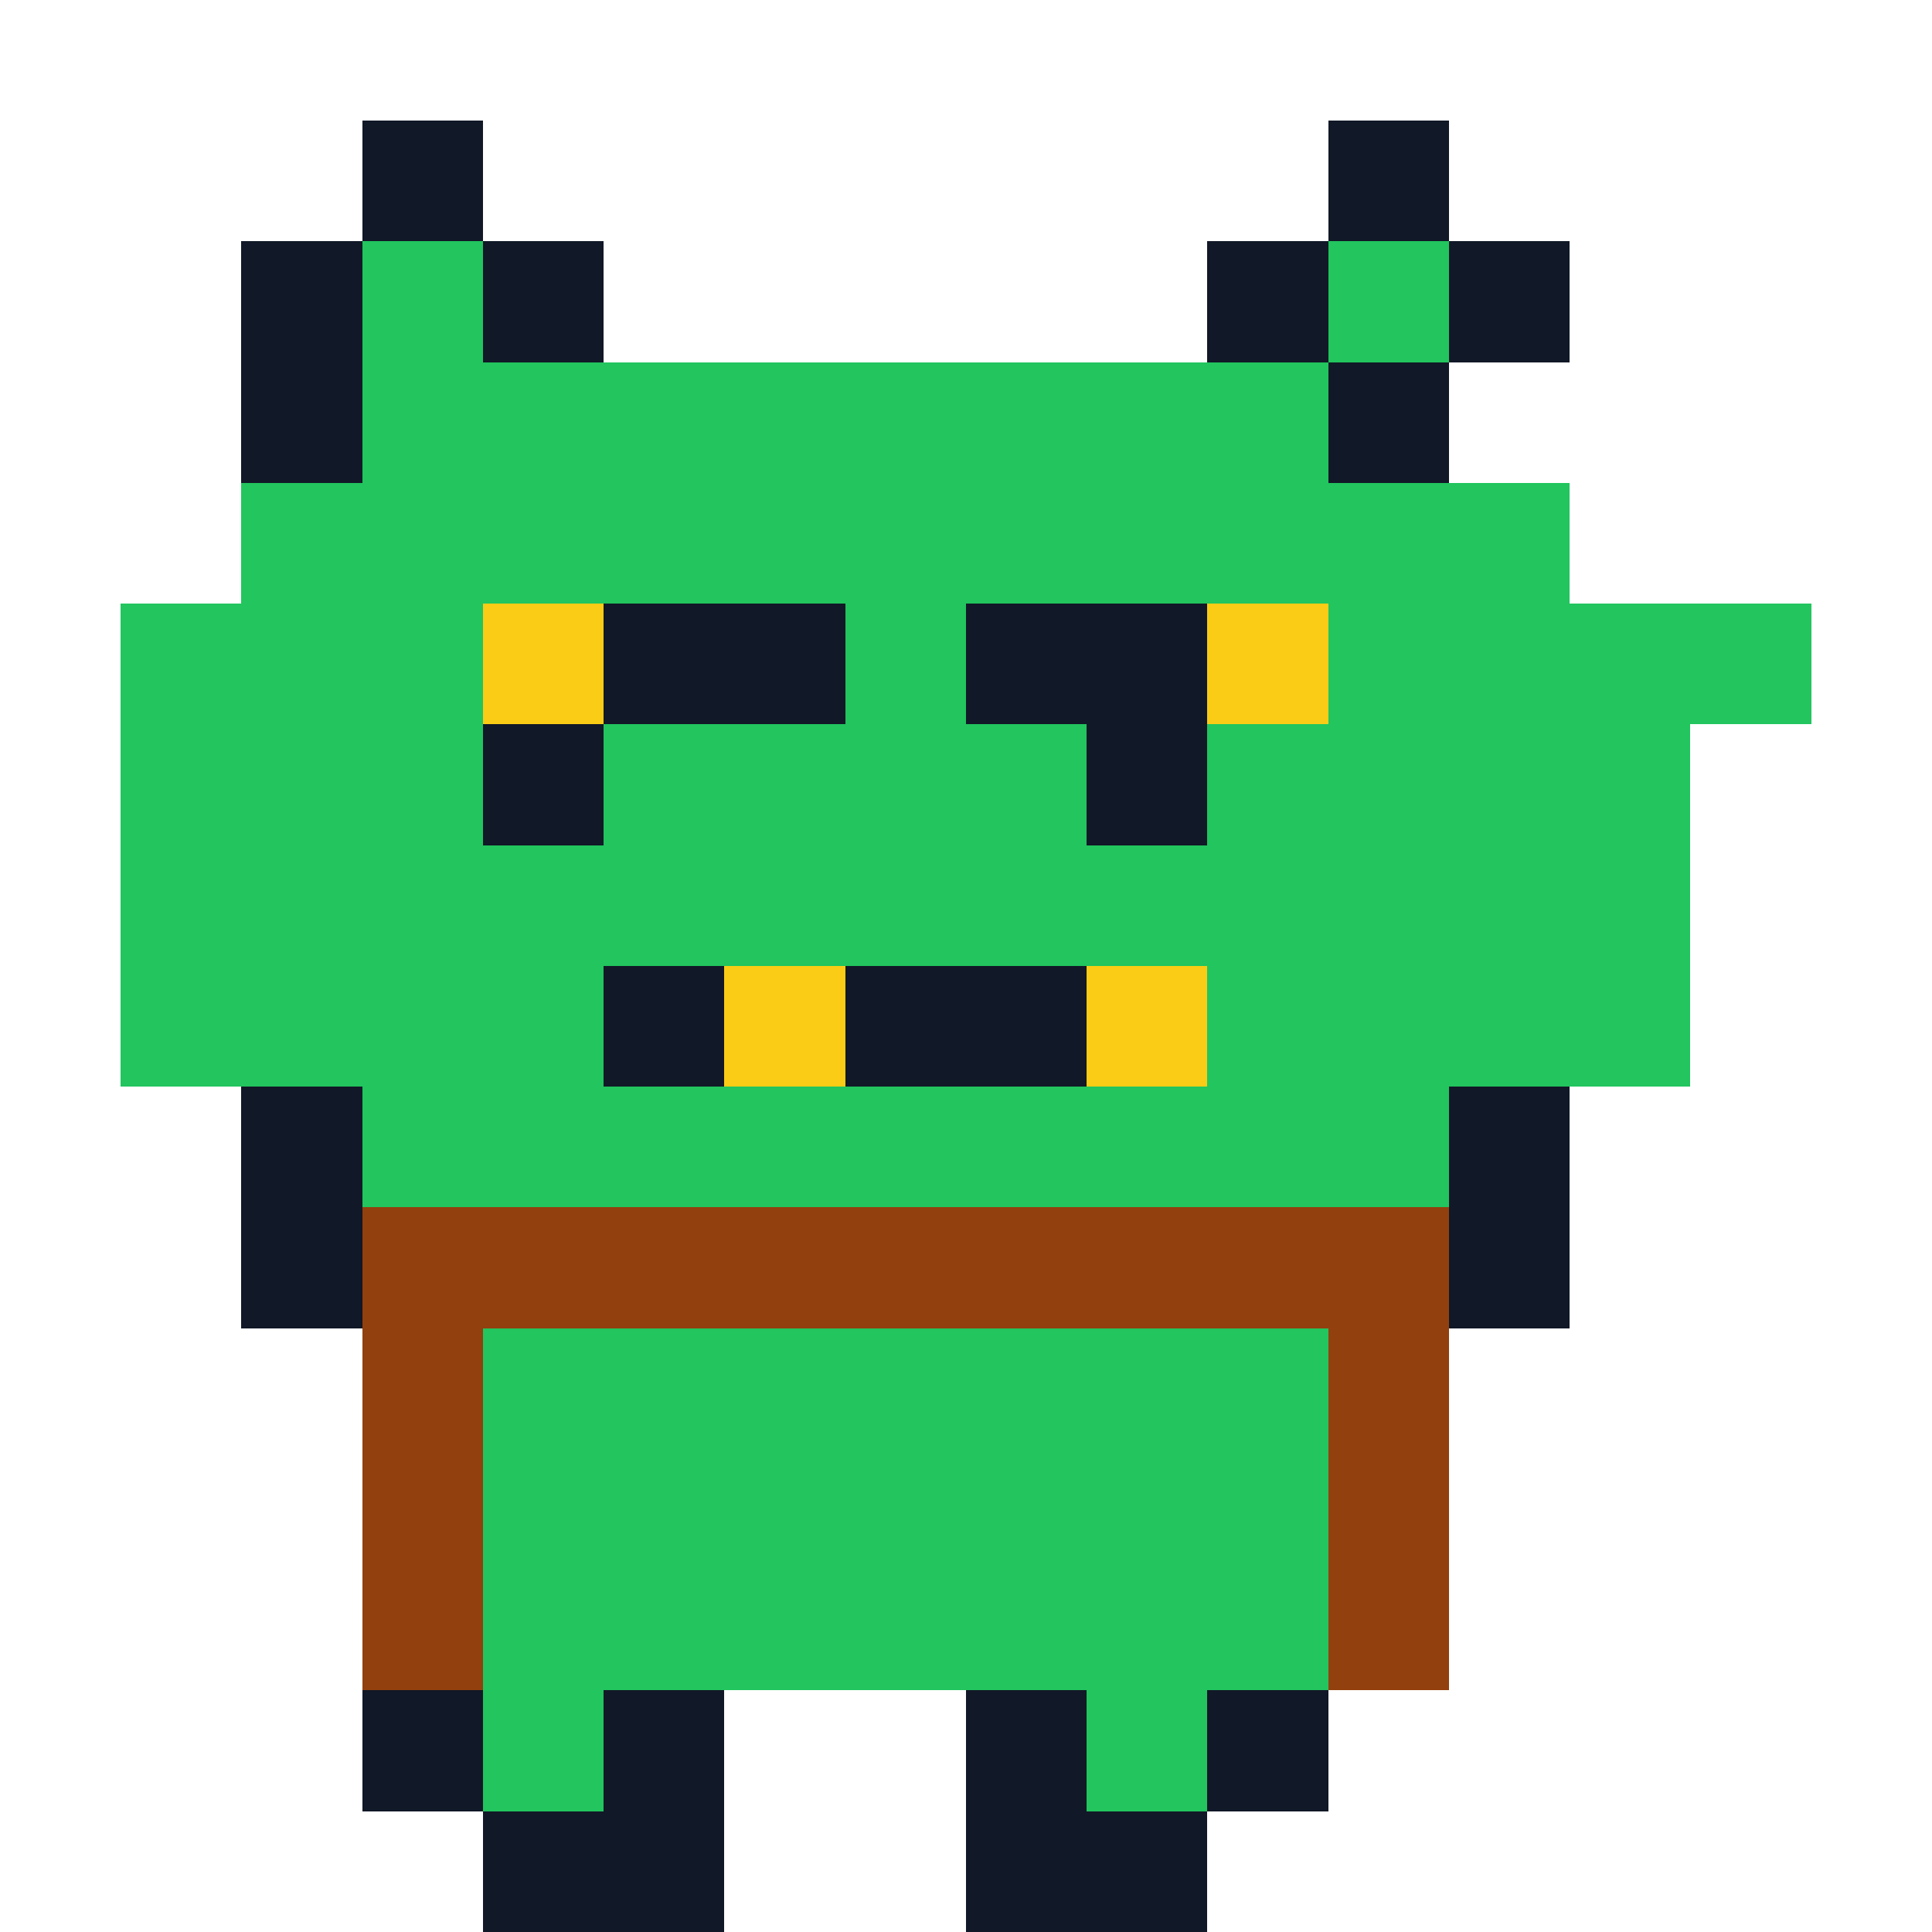
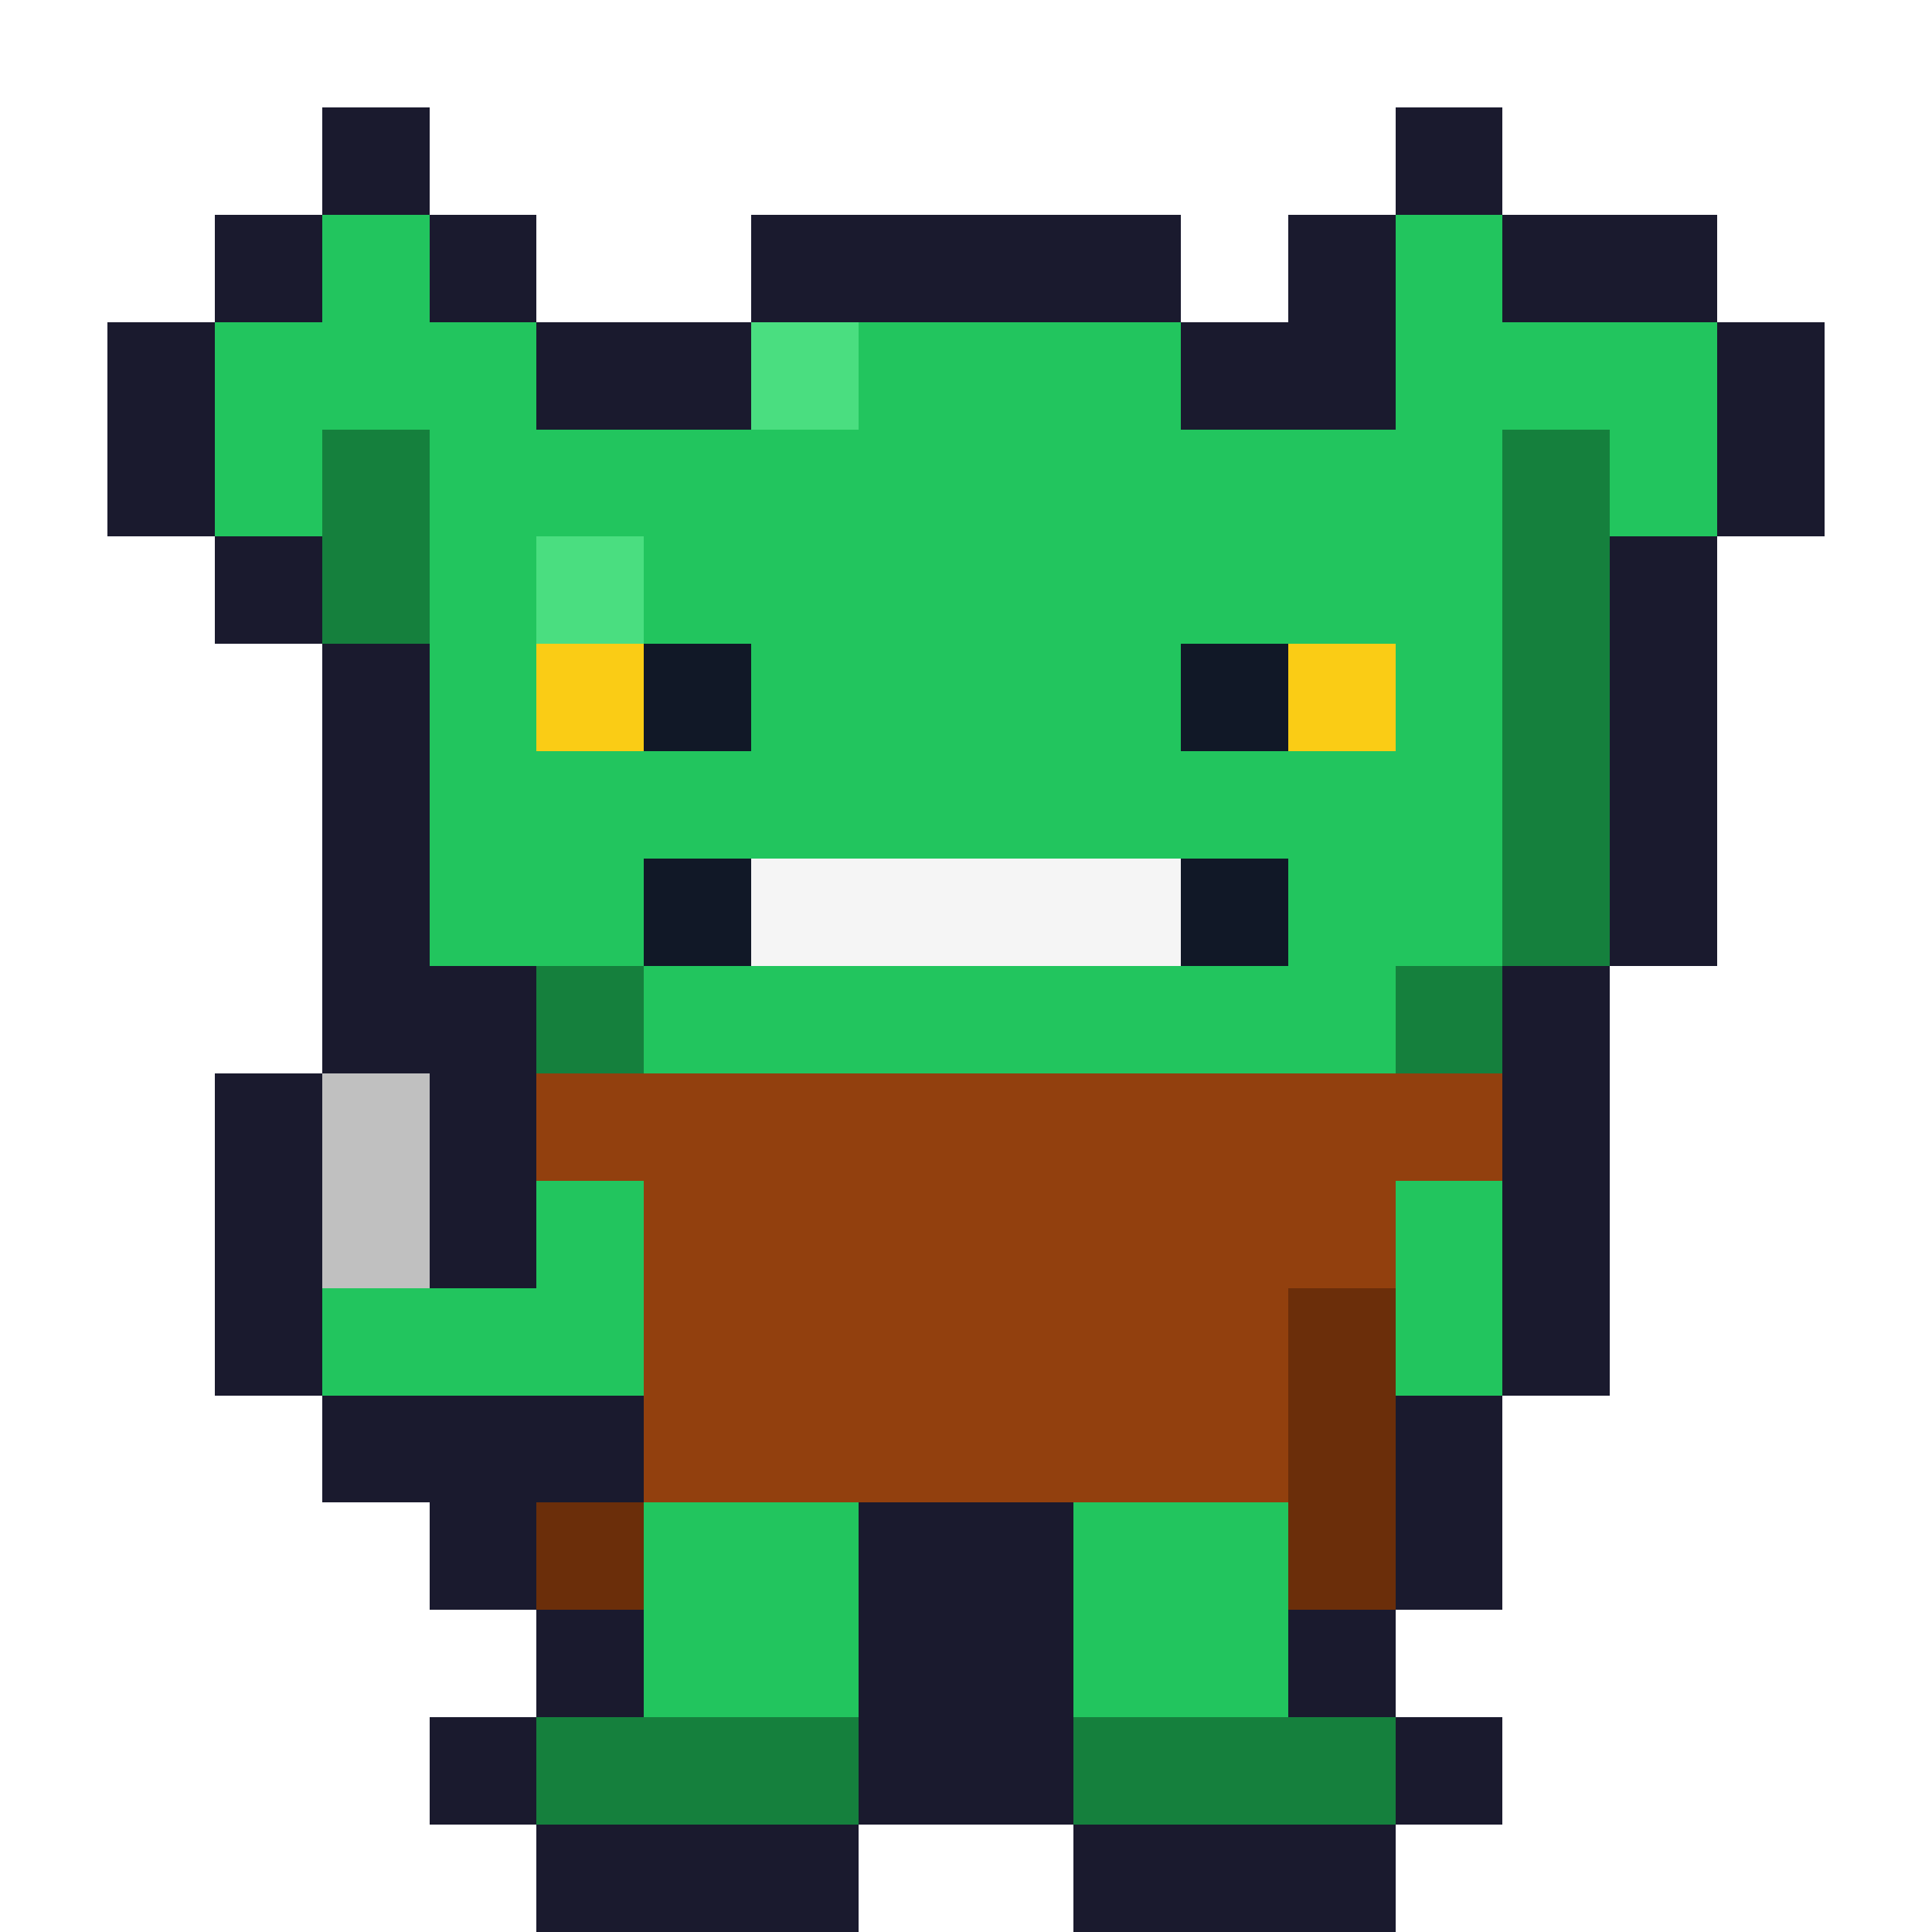
- <svg xmlns="http://www.w3.org/2000/svg" viewBox="0 0 16 16" shape-rendering="crispEdges">
-   <rect x="3" y="1" width="1" height="1" fill="#111827" />
-   <rect x="11" y="1" width="1" height="1" fill="#111827" />
-   <rect x="2" y="2" width="1" height="1" fill="#111827" />
+ <svg xmlns="http://www.w3.org/2000/svg" viewBox="0 0 18 18" shape-rendering="crispEdges">
+   <rect x="3" y="1" width="1" height="1" fill="#1a1a2e" />
+   <rect x="13" y="1" width="1" height="1" fill="#1a1a2e" />
+   <rect x="2" y="2" width="1" height="1" fill="#1a1a2e" />
  <rect x="3" y="2" width="1" height="1" fill="#22c55e" />
-   <rect x="4" y="2" width="1" height="1" fill="#111827" />
-   <rect x="10" y="2" width="1" height="1" fill="#111827" />
-   <rect x="11" y="2" width="1" height="1" fill="#22c55e" />
-   <rect x="12" y="2" width="1" height="1" fill="#111827" />
-   <rect x="2" y="3" width="1" height="1" fill="#111827" />
+   <rect x="4" y="2" width="1" height="1" fill="#1a1a2e" />
+   <rect x="7" y="2" width="1" height="1" fill="#1a1a2e" />
+   <rect x="8" y="2" width="1" height="1" fill="#1a1a2e" />
+   <rect x="9" y="2" width="1" height="1" fill="#1a1a2e" />
+   <rect x="10" y="2" width="1" height="1" fill="#1a1a2e" />
+   <rect x="12" y="2" width="1" height="1" fill="#1a1a2e" />
+   <rect x="13" y="2" width="1" height="1" fill="#22c55e" />
+   <rect x="14" y="2" width="1" height="1" fill="#1a1a2e" />
+   <rect x="15" y="2" width="1" height="1" fill="#1a1a2e" />
+   <rect x="1" y="3" width="1" height="1" fill="#1a1a2e" />
+   <rect x="2" y="3" width="1" height="1" fill="#22c55e" />
  <rect x="3" y="3" width="1" height="1" fill="#22c55e" />
  <rect x="4" y="3" width="1" height="1" fill="#22c55e" />
-   <rect x="5" y="3" width="1" height="1" fill="#22c55e" />
-   <rect x="6" y="3" width="1" height="1" fill="#22c55e" />
-   <rect x="7" y="3" width="1" height="1" fill="#22c55e" />
+   <rect x="5" y="3" width="1" height="1" fill="#1a1a2e" />
+   <rect x="6" y="3" width="1" height="1" fill="#1a1a2e" />
+   <rect x="7" y="3" width="1" height="1" fill="#4ade80" />
  <rect x="8" y="3" width="1" height="1" fill="#22c55e" />
  <rect x="9" y="3" width="1" height="1" fill="#22c55e" />
  <rect x="10" y="3" width="1" height="1" fill="#22c55e" />
-   <rect x="11" y="3" width="1" height="1" fill="#111827" />
+   <rect x="11" y="3" width="1" height="1" fill="#1a1a2e" />
+   <rect x="12" y="3" width="1" height="1" fill="#1a1a2e" />
+   <rect x="13" y="3" width="1" height="1" fill="#22c55e" />
+   <rect x="14" y="3" width="1" height="1" fill="#22c55e" />
+   <rect x="15" y="3" width="1" height="1" fill="#22c55e" />
+   <rect x="16" y="3" width="1" height="1" fill="#1a1a2e" />
+   <rect x="1" y="4" width="1" height="1" fill="#1a1a2e" />
  <rect x="2" y="4" width="1" height="1" fill="#22c55e" />
-   <rect x="3" y="4" width="1" height="1" fill="#22c55e" />
+   <rect x="3" y="4" width="1" height="1" fill="#15803d" />
  <rect x="4" y="4" width="1" height="1" fill="#22c55e" />
  <rect x="5" y="4" width="1" height="1" fill="#22c55e" />
  <rect x="6" y="4" width="1" height="1" fill="#22c55e" />
  <rect x="7" y="4" width="1" height="1" fill="#22c55e" />
  <rect x="8" y="4" width="1" height="1" fill="#22c55e" />
  <rect x="9" y="4" width="1" height="1" fill="#22c55e" />
  <rect x="10" y="4" width="1" height="1" fill="#22c55e" />
  <rect x="11" y="4" width="1" height="1" fill="#22c55e" />
  <rect x="12" y="4" width="1" height="1" fill="#22c55e" />
-   <rect x="1" y="5" width="1" height="1" fill="#22c55e" />
-   <rect x="2" y="5" width="1" height="1" fill="#22c55e" />
-   <rect x="3" y="5" width="1" height="1" fill="#22c55e" />
-   <rect x="4" y="5" width="1" height="1" fill="#facc15" />
-   <rect x="5" y="5" width="1" height="1" fill="#111827" />
-   <rect x="6" y="5" width="1" height="1" fill="#111827" />
+   <rect x="13" y="4" width="1" height="1" fill="#22c55e" />
+   <rect x="14" y="4" width="1" height="1" fill="#15803d" />
+   <rect x="15" y="4" width="1" height="1" fill="#22c55e" />
+   <rect x="16" y="4" width="1" height="1" fill="#1a1a2e" />
+   <rect x="2" y="5" width="1" height="1" fill="#1a1a2e" />
+   <rect x="3" y="5" width="1" height="1" fill="#15803d" />
+   <rect x="4" y="5" width="1" height="1" fill="#22c55e" />
+   <rect x="5" y="5" width="1" height="1" fill="#4ade80" />
+   <rect x="6" y="5" width="1" height="1" fill="#22c55e" />
  <rect x="7" y="5" width="1" height="1" fill="#22c55e" />
-   <rect x="8" y="5" width="1" height="1" fill="#111827" />
-   <rect x="9" y="5" width="1" height="1" fill="#111827" />
-   <rect x="10" y="5" width="1" height="1" fill="#facc15" />
+   <rect x="8" y="5" width="1" height="1" fill="#22c55e" />
+   <rect x="9" y="5" width="1" height="1" fill="#22c55e" />
+   <rect x="10" y="5" width="1" height="1" fill="#22c55e" />
  <rect x="11" y="5" width="1" height="1" fill="#22c55e" />
  <rect x="12" y="5" width="1" height="1" fill="#22c55e" />
  <rect x="13" y="5" width="1" height="1" fill="#22c55e" />
-   <rect x="14" y="5" width="1" height="1" fill="#22c55e" />
-   <rect x="1" y="6" width="1" height="1" fill="#22c55e" />
-   <rect x="2" y="6" width="1" height="1" fill="#22c55e" />
-   <rect x="3" y="6" width="1" height="1" fill="#22c55e" />
-   <rect x="4" y="6" width="1" height="1" fill="#111827" />
-   <rect x="5" y="6" width="1" height="1" fill="#22c55e" />
-   <rect x="6" y="6" width="1" height="1" fill="#22c55e" />
+   <rect x="14" y="5" width="1" height="1" fill="#15803d" />
+   <rect x="15" y="5" width="1" height="1" fill="#1a1a2e" />
+   <rect x="3" y="6" width="1" height="1" fill="#1a1a2e" />
+   <rect x="4" y="6" width="1" height="1" fill="#22c55e" />
+   <rect x="5" y="6" width="1" height="1" fill="#facc15" />
+   <rect x="6" y="6" width="1" height="1" fill="#111827" />
  <rect x="7" y="6" width="1" height="1" fill="#22c55e" />
  <rect x="8" y="6" width="1" height="1" fill="#22c55e" />
-   <rect x="9" y="6" width="1" height="1" fill="#111827" />
+   <rect x="9" y="6" width="1" height="1" fill="#22c55e" />
  <rect x="10" y="6" width="1" height="1" fill="#22c55e" />
-   <rect x="11" y="6" width="1" height="1" fill="#22c55e" />
-   <rect x="12" y="6" width="1" height="1" fill="#22c55e" />
+   <rect x="11" y="6" width="1" height="1" fill="#111827" />
+   <rect x="12" y="6" width="1" height="1" fill="#facc15" />
  <rect x="13" y="6" width="1" height="1" fill="#22c55e" />
-   <rect x="1" y="7" width="1" height="1" fill="#22c55e" />
-   <rect x="2" y="7" width="1" height="1" fill="#22c55e" />
-   <rect x="3" y="7" width="1" height="1" fill="#22c55e" />
+   <rect x="14" y="6" width="1" height="1" fill="#15803d" />
+   <rect x="15" y="6" width="1" height="1" fill="#1a1a2e" />
+   <rect x="3" y="7" width="1" height="1" fill="#1a1a2e" />
  <rect x="4" y="7" width="1" height="1" fill="#22c55e" />
  <rect x="5" y="7" width="1" height="1" fill="#22c55e" />
  <rect x="6" y="7" width="1" height="1" fill="#22c55e" />
  <rect x="7" y="7" width="1" height="1" fill="#22c55e" />
  <rect x="8" y="7" width="1" height="1" fill="#22c55e" />
  <rect x="9" y="7" width="1" height="1" fill="#22c55e" />
  <rect x="10" y="7" width="1" height="1" fill="#22c55e" />
  <rect x="11" y="7" width="1" height="1" fill="#22c55e" />
  <rect x="12" y="7" width="1" height="1" fill="#22c55e" />
  <rect x="13" y="7" width="1" height="1" fill="#22c55e" />
-   <rect x="1" y="8" width="1" height="1" fill="#22c55e" />
-   <rect x="2" y="8" width="1" height="1" fill="#22c55e" />
-   <rect x="3" y="8" width="1" height="1" fill="#22c55e" />
+   <rect x="14" y="7" width="1" height="1" fill="#15803d" />
+   <rect x="15" y="7" width="1" height="1" fill="#1a1a2e" />
+   <rect x="3" y="8" width="1" height="1" fill="#1a1a2e" />
  <rect x="4" y="8" width="1" height="1" fill="#22c55e" />
-   <rect x="5" y="8" width="1" height="1" fill="#111827" />
-   <rect x="6" y="8" width="1" height="1" fill="#facc15" />
-   <rect x="7" y="8" width="1" height="1" fill="#111827" />
-   <rect x="8" y="8" width="1" height="1" fill="#111827" />
-   <rect x="9" y="8" width="1" height="1" fill="#facc15" />
-   <rect x="10" y="8" width="1" height="1" fill="#22c55e" />
-   <rect x="11" y="8" width="1" height="1" fill="#22c55e" />
+   <rect x="5" y="8" width="1" height="1" fill="#22c55e" />
+   <rect x="6" y="8" width="1" height="1" fill="#111827" />
+   <rect x="7" y="8" width="1" height="1" fill="#f5f5f5" />
+   <rect x="8" y="8" width="1" height="1" fill="#f5f5f5" />
+   <rect x="9" y="8" width="1" height="1" fill="#f5f5f5" />
+   <rect x="10" y="8" width="1" height="1" fill="#f5f5f5" />
+   <rect x="11" y="8" width="1" height="1" fill="#111827" />
  <rect x="12" y="8" width="1" height="1" fill="#22c55e" />
  <rect x="13" y="8" width="1" height="1" fill="#22c55e" />
-   <rect x="2" y="9" width="1" height="1" fill="#111827" />
-   <rect x="3" y="9" width="1" height="1" fill="#22c55e" />
-   <rect x="4" y="9" width="1" height="1" fill="#22c55e" />
-   <rect x="5" y="9" width="1" height="1" fill="#22c55e" />
+   <rect x="14" y="8" width="1" height="1" fill="#15803d" />
+   <rect x="15" y="8" width="1" height="1" fill="#1a1a2e" />
+   <rect x="3" y="9" width="1" height="1" fill="#1a1a2e" />
+   <rect x="4" y="9" width="1" height="1" fill="#1a1a2e" />
+   <rect x="5" y="9" width="1" height="1" fill="#15803d" />
  <rect x="6" y="9" width="1" height="1" fill="#22c55e" />
  <rect x="7" y="9" width="1" height="1" fill="#22c55e" />
  <rect x="8" y="9" width="1" height="1" fill="#22c55e" />
  <rect x="9" y="9" width="1" height="1" fill="#22c55e" />
  <rect x="10" y="9" width="1" height="1" fill="#22c55e" />
  <rect x="11" y="9" width="1" height="1" fill="#22c55e" />
-   <rect x="12" y="9" width="1" height="1" fill="#111827" />
-   <rect x="2" y="10" width="1" height="1" fill="#111827" />
-   <rect x="3" y="10" width="1" height="1" fill="#92400e" />
-   <rect x="4" y="10" width="1" height="1" fill="#92400e" />
+   <rect x="12" y="9" width="1" height="1" fill="#22c55e" />
+   <rect x="13" y="9" width="1" height="1" fill="#15803d" />
+   <rect x="14" y="9" width="1" height="1" fill="#1a1a2e" />
+   <rect x="2" y="10" width="1" height="1" fill="#1a1a2e" />
+   <rect x="3" y="10" width="1" height="1" fill="#c0c0c0" />
+   <rect x="4" y="10" width="1" height="1" fill="#1a1a2e" />
  <rect x="5" y="10" width="1" height="1" fill="#92400e" />
  <rect x="6" y="10" width="1" height="1" fill="#92400e" />
  <rect x="7" y="10" width="1" height="1" fill="#92400e" />
  <rect x="8" y="10" width="1" height="1" fill="#92400e" />
  <rect x="9" y="10" width="1" height="1" fill="#92400e" />
  <rect x="10" y="10" width="1" height="1" fill="#92400e" />
  <rect x="11" y="10" width="1" height="1" fill="#92400e" />
-   <rect x="12" y="10" width="1" height="1" fill="#111827" />
-   <rect x="3" y="11" width="1" height="1" fill="#92400e" />
-   <rect x="4" y="11" width="1" height="1" fill="#22c55e" />
+   <rect x="12" y="10" width="1" height="1" fill="#92400e" />
+   <rect x="13" y="10" width="1" height="1" fill="#92400e" />
+   <rect x="14" y="10" width="1" height="1" fill="#1a1a2e" />
+   <rect x="2" y="11" width="1" height="1" fill="#1a1a2e" />
+   <rect x="3" y="11" width="1" height="1" fill="#c0c0c0" />
+   <rect x="4" y="11" width="1" height="1" fill="#1a1a2e" />
  <rect x="5" y="11" width="1" height="1" fill="#22c55e" />
-   <rect x="6" y="11" width="1" height="1" fill="#22c55e" />
-   <rect x="7" y="11" width="1" height="1" fill="#22c55e" />
-   <rect x="8" y="11" width="1" height="1" fill="#22c55e" />
-   <rect x="9" y="11" width="1" height="1" fill="#22c55e" />
-   <rect x="10" y="11" width="1" height="1" fill="#22c55e" />
+   <rect x="6" y="11" width="1" height="1" fill="#92400e" />
+   <rect x="7" y="11" width="1" height="1" fill="#92400e" />
+   <rect x="8" y="11" width="1" height="1" fill="#92400e" />
+   <rect x="9" y="11" width="1" height="1" fill="#92400e" />
+   <rect x="10" y="11" width="1" height="1" fill="#92400e" />
  <rect x="11" y="11" width="1" height="1" fill="#92400e" />
-   <rect x="3" y="12" width="1" height="1" fill="#92400e" />
+   <rect x="12" y="11" width="1" height="1" fill="#92400e" />
+   <rect x="13" y="11" width="1" height="1" fill="#22c55e" />
+   <rect x="14" y="11" width="1" height="1" fill="#1a1a2e" />
+   <rect x="2" y="12" width="1" height="1" fill="#1a1a2e" />
+   <rect x="3" y="12" width="1" height="1" fill="#22c55e" />
  <rect x="4" y="12" width="1" height="1" fill="#22c55e" />
  <rect x="5" y="12" width="1" height="1" fill="#22c55e" />
-   <rect x="6" y="12" width="1" height="1" fill="#22c55e" />
-   <rect x="7" y="12" width="1" height="1" fill="#22c55e" />
-   <rect x="8" y="12" width="1" height="1" fill="#22c55e" />
-   <rect x="9" y="12" width="1" height="1" fill="#22c55e" />
-   <rect x="10" y="12" width="1" height="1" fill="#22c55e" />
+   <rect x="6" y="12" width="1" height="1" fill="#92400e" />
+   <rect x="7" y="12" width="1" height="1" fill="#92400e" />
+   <rect x="8" y="12" width="1" height="1" fill="#92400e" />
+   <rect x="9" y="12" width="1" height="1" fill="#92400e" />
+   <rect x="10" y="12" width="1" height="1" fill="#92400e" />
  <rect x="11" y="12" width="1" height="1" fill="#92400e" />
-   <rect x="3" y="13" width="1" height="1" fill="#92400e" />
-   <rect x="4" y="13" width="1" height="1" fill="#22c55e" />
-   <rect x="5" y="13" width="1" height="1" fill="#22c55e" />
-   <rect x="6" y="13" width="1" height="1" fill="#22c55e" />
-   <rect x="7" y="13" width="1" height="1" fill="#22c55e" />
-   <rect x="8" y="13" width="1" height="1" fill="#22c55e" />
-   <rect x="9" y="13" width="1" height="1" fill="#22c55e" />
-   <rect x="10" y="13" width="1" height="1" fill="#22c55e" />
+   <rect x="12" y="12" width="1" height="1" fill="#6b2e0a" />
+   <rect x="13" y="12" width="1" height="1" fill="#22c55e" />
+   <rect x="14" y="12" width="1" height="1" fill="#1a1a2e" />
+   <rect x="3" y="13" width="1" height="1" fill="#1a1a2e" />
+   <rect x="4" y="13" width="1" height="1" fill="#1a1a2e" />
+   <rect x="5" y="13" width="1" height="1" fill="#1a1a2e" />
+   <rect x="6" y="13" width="1" height="1" fill="#92400e" />
+   <rect x="7" y="13" width="1" height="1" fill="#92400e" />
+   <rect x="8" y="13" width="1" height="1" fill="#92400e" />
+   <rect x="9" y="13" width="1" height="1" fill="#92400e" />
+   <rect x="10" y="13" width="1" height="1" fill="#92400e" />
  <rect x="11" y="13" width="1" height="1" fill="#92400e" />
-   <rect x="3" y="14" width="1" height="1" fill="#111827" />
-   <rect x="4" y="14" width="1" height="1" fill="#22c55e" />
-   <rect x="5" y="14" width="1" height="1" fill="#111827" />
-   <rect x="8" y="14" width="1" height="1" fill="#111827" />
-   <rect x="9" y="14" width="1" height="1" fill="#22c55e" />
-   <rect x="10" y="14" width="1" height="1" fill="#111827" />
-   <rect x="4" y="15" width="1" height="1" fill="#111827" />
-   <rect x="5" y="15" width="1" height="1" fill="#111827" />
-   <rect x="8" y="15" width="1" height="1" fill="#111827" />
-   <rect x="9" y="15" width="1" height="1" fill="#111827" />
+   <rect x="12" y="13" width="1" height="1" fill="#6b2e0a" />
+   <rect x="13" y="13" width="1" height="1" fill="#1a1a2e" />
+   <rect x="4" y="14" width="1" height="1" fill="#1a1a2e" />
+   <rect x="5" y="14" width="1" height="1" fill="#6b2e0a" />
+   <rect x="6" y="14" width="1" height="1" fill="#22c55e" />
+   <rect x="7" y="14" width="1" height="1" fill="#22c55e" />
+   <rect x="8" y="14" width="1" height="1" fill="#1a1a2e" />
+   <rect x="9" y="14" width="1" height="1" fill="#1a1a2e" />
+   <rect x="10" y="14" width="1" height="1" fill="#22c55e" />
+   <rect x="11" y="14" width="1" height="1" fill="#22c55e" />
+   <rect x="12" y="14" width="1" height="1" fill="#6b2e0a" />
+   <rect x="13" y="14" width="1" height="1" fill="#1a1a2e" />
+   <rect x="5" y="15" width="1" height="1" fill="#1a1a2e" />
+   <rect x="6" y="15" width="1" height="1" fill="#22c55e" />
+   <rect x="7" y="15" width="1" height="1" fill="#22c55e" />
+   <rect x="8" y="15" width="1" height="1" fill="#1a1a2e" />
+   <rect x="9" y="15" width="1" height="1" fill="#1a1a2e" />
+   <rect x="10" y="15" width="1" height="1" fill="#22c55e" />
+   <rect x="11" y="15" width="1" height="1" fill="#22c55e" />
+   <rect x="12" y="15" width="1" height="1" fill="#1a1a2e" />
+   <rect x="4" y="16" width="1" height="1" fill="#1a1a2e" />
+   <rect x="5" y="16" width="1" height="1" fill="#15803d" />
+   <rect x="6" y="16" width="1" height="1" fill="#15803d" />
+   <rect x="7" y="16" width="1" height="1" fill="#15803d" />
+   <rect x="8" y="16" width="1" height="1" fill="#1a1a2e" />
+   <rect x="9" y="16" width="1" height="1" fill="#1a1a2e" />
+   <rect x="10" y="16" width="1" height="1" fill="#15803d" />
+   <rect x="11" y="16" width="1" height="1" fill="#15803d" />
+   <rect x="12" y="16" width="1" height="1" fill="#15803d" />
+   <rect x="13" y="16" width="1" height="1" fill="#1a1a2e" />
+   <rect x="5" y="17" width="1" height="1" fill="#1a1a2e" />
+   <rect x="6" y="17" width="1" height="1" fill="#1a1a2e" />
+   <rect x="7" y="17" width="1" height="1" fill="#1a1a2e" />
+   <rect x="10" y="17" width="1" height="1" fill="#1a1a2e" />
+   <rect x="11" y="17" width="1" height="1" fill="#1a1a2e" />
+   <rect x="12" y="17" width="1" height="1" fill="#1a1a2e" />
</svg>
